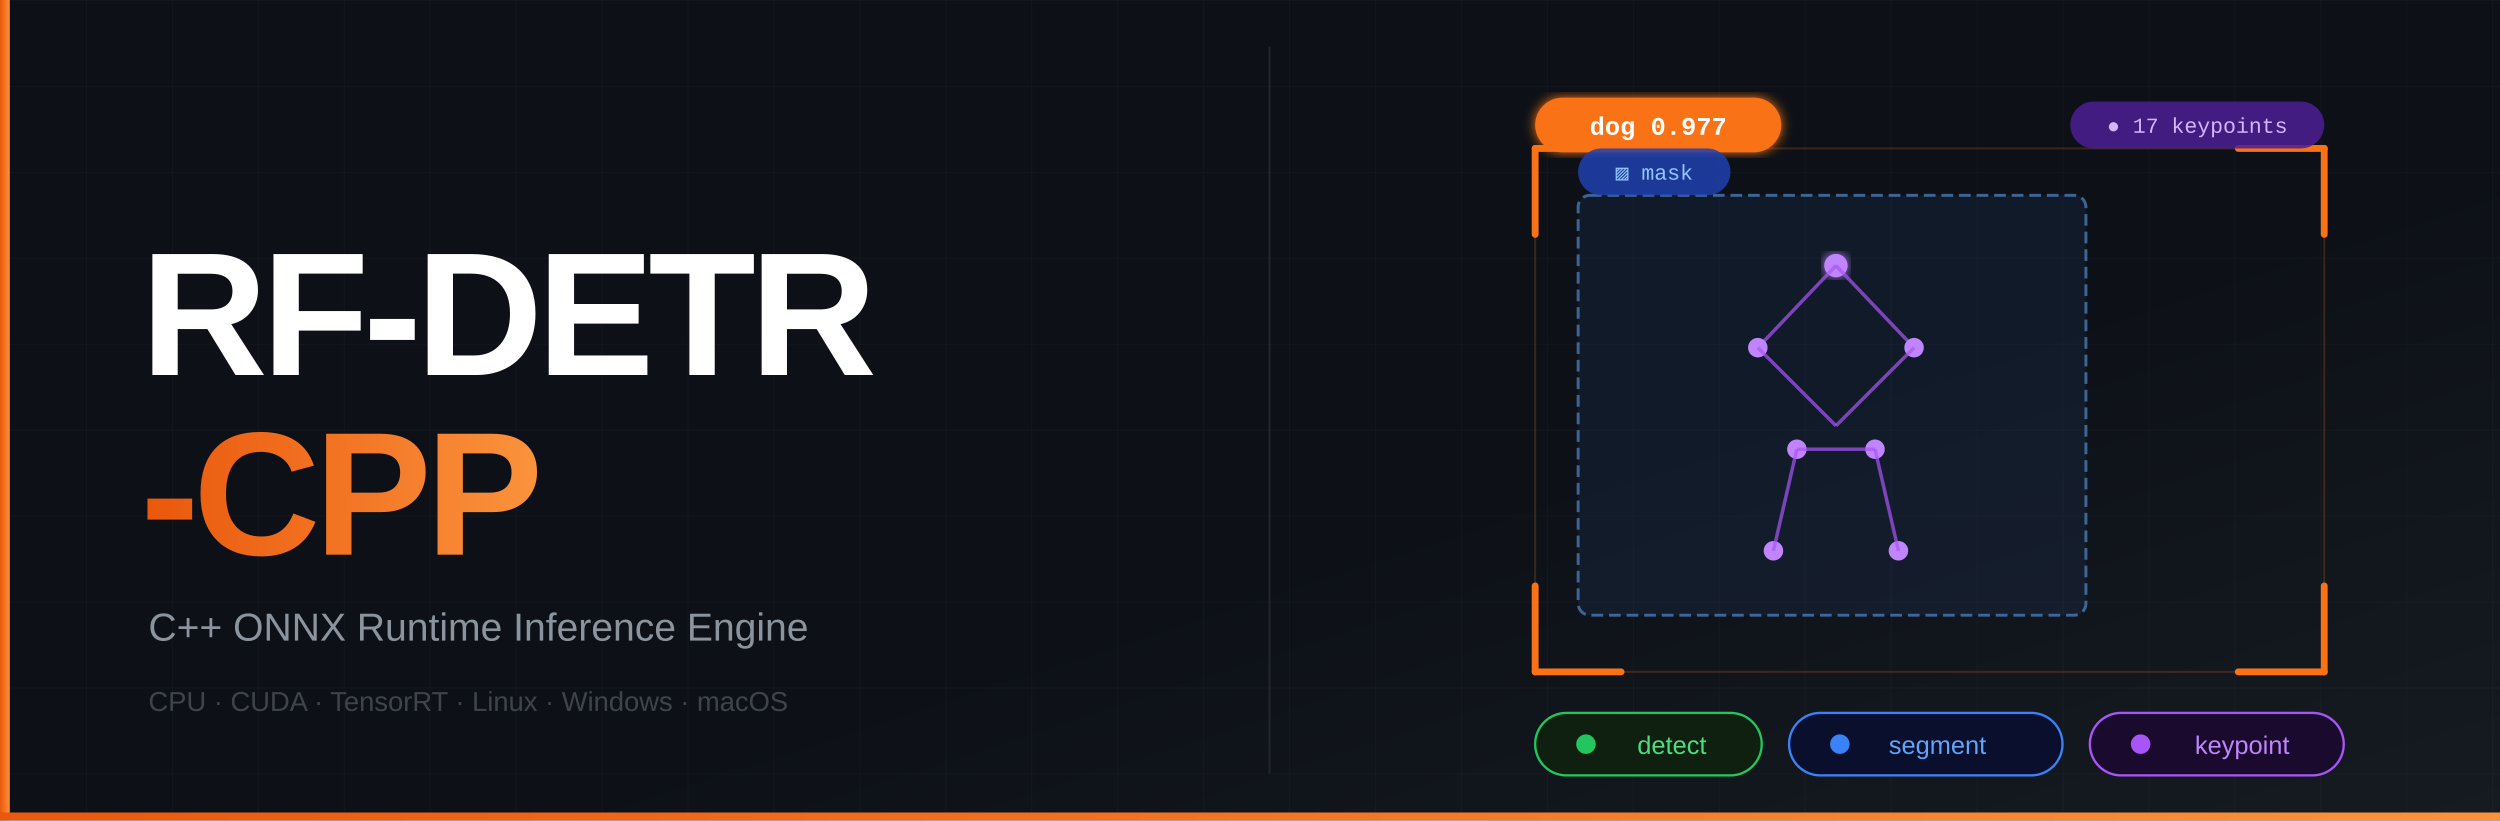
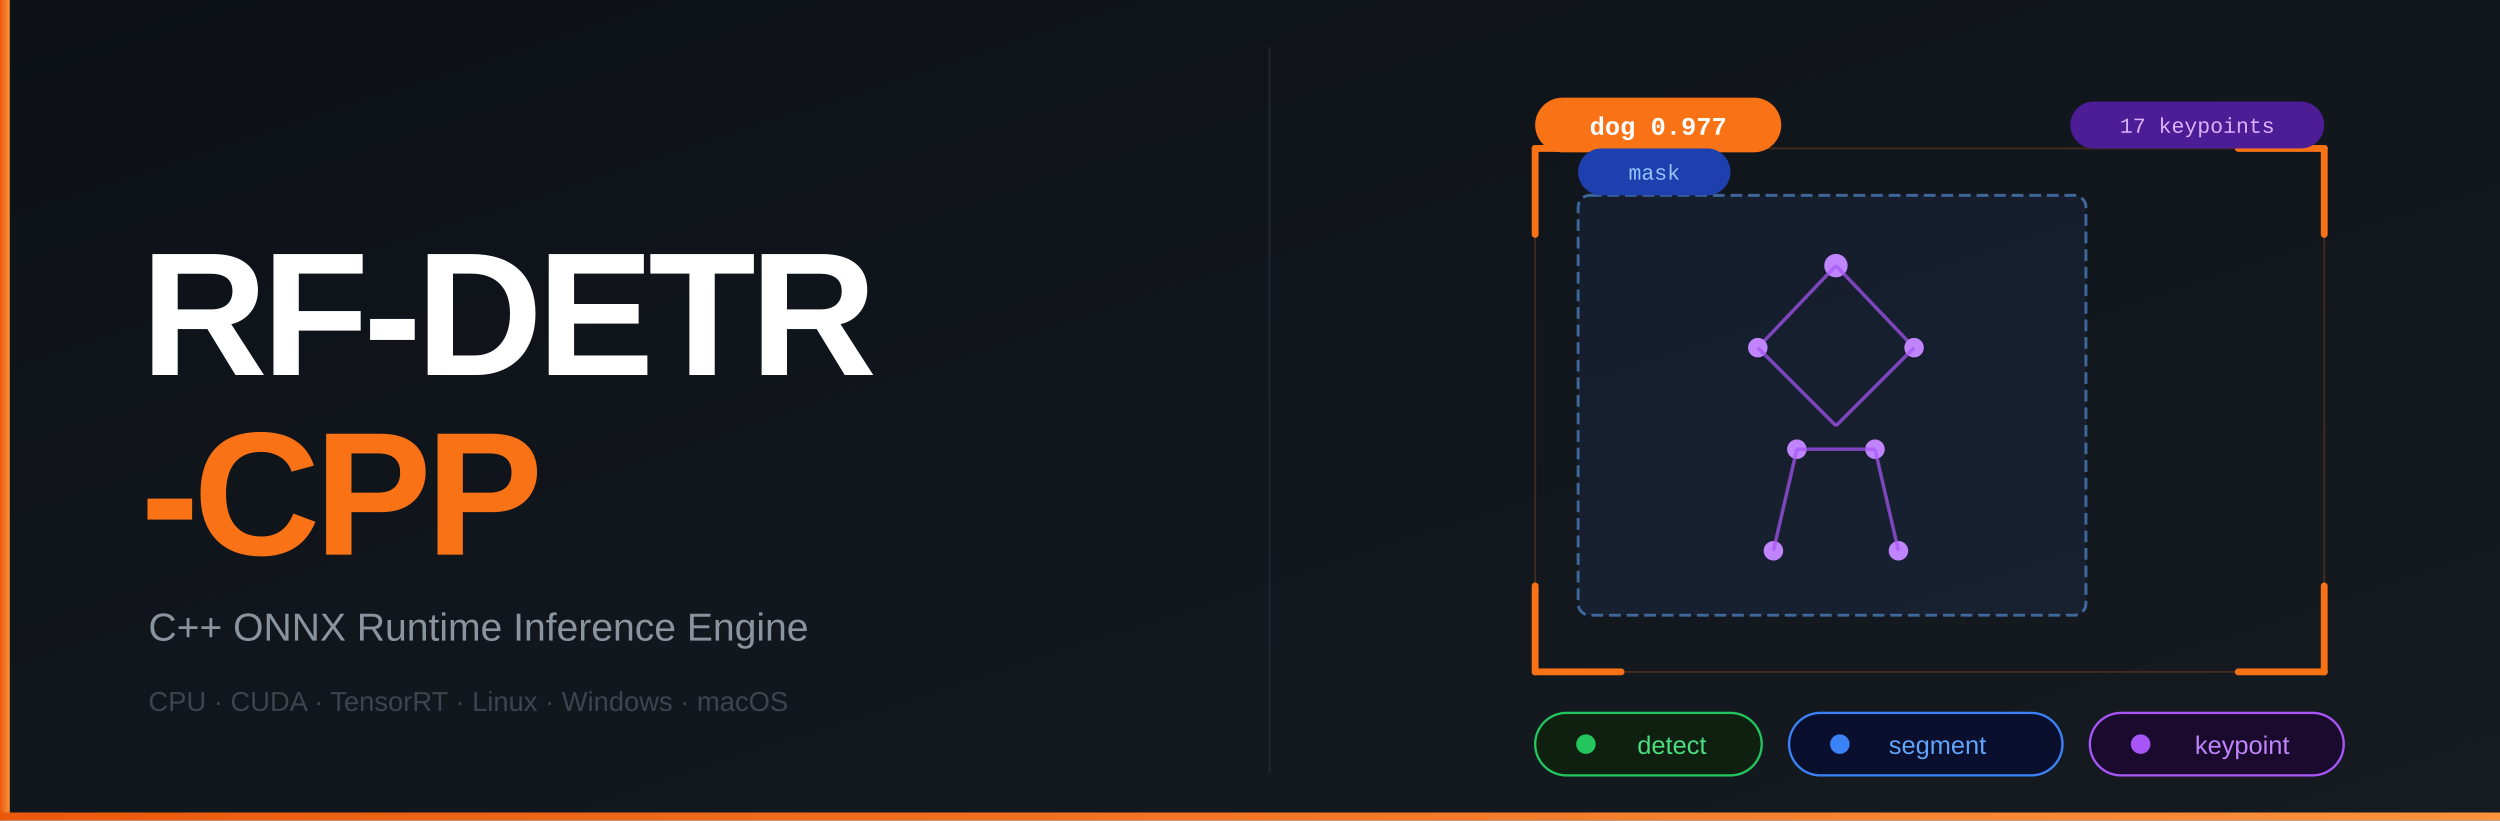
<svg xmlns="http://www.w3.org/2000/svg" width="1280" height="420">
  <defs>
    <linearGradient id="bgGrad" x1="0%" y1="0%" x2="100%" y2="100%">
      <stop offset="0%" stop-color="#0d1117" />
-       <stop offset="60%" stop-color="#0d1117" />
      <stop offset="100%" stop-color="#161b22" />
    </linearGradient>
    <linearGradient id="orangeGrad" x1="0%" y1="0%" x2="100%" y2="0%">
      <stop offset="0%" stop-color="#ea580c" />
      <stop offset="100%" stop-color="#fb923c" />
    </linearGradient>
-     <pattern id="grid" width="44" height="44" patternUnits="userSpaceOnUse">
-       <path d="M 44 0 L 0 0 0 44" fill="none" stroke="#ffffff" stroke-width="0.4" opacity="0.05" />
-     </pattern>
-     <filter id="glow">
-       <feGaussianBlur stdDeviation="3" result="coloredBlur" />
-       <feMerge>
-         <feMergeNode in="coloredBlur" />
-         <feMergeNode in="SourceGraphic" />
-       </feMerge>
-     </filter>
  </defs>
  <rect width="1280" height="420" fill="url(#bgGrad)" />
-   <rect width="1280" height="420" fill="url(#grid)" />
  <rect x="0" y="0" width="5" height="420" fill="url(#orangeGrad)" />
-   <text x="72" y="192" font-family="'Segoe UI', -apple-system, BlinkMacSystemFont, Arial, sans-serif" font-size="90" font-weight="700" letter-spacing="-3" fill="white">RF-DETR</text>
-   <text x="72" y="284" font-family="'Segoe UI', -apple-system, BlinkMacSystemFont, Arial, sans-serif" font-size="90" font-weight="700" letter-spacing="-3" fill="url(#orangeGrad)">-CPP</text>
+   <text x="72" y="192" font-family="'Segoe UI', -apple-system, BlinkMacSystemFont, Arial, sans-serif" font-size="90" font-weight="700" letter-spacing="-3" fill="#ffffff">RF-DETR</text>
+   <text x="72" y="284" font-family="'Segoe UI', -apple-system, BlinkMacSystemFont, Arial, sans-serif" font-size="90" font-weight="700" letter-spacing="-3" fill="#f97316">-CPP</text>
  <text x="76" y="328" font-family="'Segoe UI', Arial, sans-serif" font-size="20" fill="#8b949e">C++ ONNX Runtime Inference Engine</text>
  <text x="76" y="364" font-family="'Segoe UI', Arial, sans-serif" font-size="14" fill="#3d444d">CPU · CUDA · TensorRT  ·  Linux · Windows · macOS</text>
  <line x1="650" y1="24" x2="650" y2="396" stroke="#21262d" stroke-width="1" />
  <line x1="786" y1="76" x2="830" y2="76" stroke="#f97316" stroke-width="3.5" stroke-linecap="round" />
  <line x1="786" y1="76" x2="786" y2="120" stroke="#f97316" stroke-width="3.5" stroke-linecap="round" />
  <line x1="1190" y1="76" x2="1146" y2="76" stroke="#f97316" stroke-width="3.5" stroke-linecap="round" />
  <line x1="1190" y1="76" x2="1190" y2="120" stroke="#f97316" stroke-width="3.5" stroke-linecap="round" />
  <line x1="786" y1="344" x2="830" y2="344" stroke="#f97316" stroke-width="3.5" stroke-linecap="round" />
  <line x1="786" y1="344" x2="786" y2="300" stroke="#f97316" stroke-width="3.5" stroke-linecap="round" />
  <line x1="1190" y1="344" x2="1146" y2="344" stroke="#f97316" stroke-width="3.5" stroke-linecap="round" />
  <line x1="1190" y1="344" x2="1190" y2="300" stroke="#f97316" stroke-width="3.5" stroke-linecap="round" />
  <rect x="786" y="76" width="404" height="268" rx="3" fill="none" stroke="#f97316" stroke-width="1" opacity="0.2" />
-   <rect x="786" y="50" width="126" height="28" rx="14" fill="#f97316" filter="url(#glow)" />
-   <text x="849" y="69" text-anchor="middle" font-family="'Courier New', Courier, monospace" font-size="13" font-weight="600" fill="white">dog  0.977</text>
+   <rect x="786" y="50" width="126" height="28" rx="14" fill="#f97316" />
+   <text x="849" y="69" text-anchor="middle" font-family="'Courier New', Courier, monospace" font-size="13" font-weight="600" fill="#ffffff">dog  0.977</text>
  <rect x="808" y="100" width="260" height="215" rx="6" fill="#3b82f6" opacity="0.08" />
  <rect x="808" y="100" width="260" height="215" rx="6" fill="none" stroke="#60a5fa" stroke-width="1.5" stroke-dasharray="6 3" opacity="0.55" />
-   <rect x="808" y="76" width="78" height="24" rx="12" fill="#1e40af" opacity="0.85" />
-   <text x="847" y="92" text-anchor="middle" font-family="'Courier New', Courier, monospace" font-size="11" fill="#93c5fd">▨  mask</text>
-   <circle cx="940" cy="136" r="6" fill="#c084fc" filter="url(#glow)" />
+   <rect x="808" y="76" width="78" height="24" rx="12" fill="#1e40af" />
+   <text x="847" y="92" text-anchor="middle" font-family="'Courier New', Courier, monospace" font-size="11" fill="#93c5fd">mask</text>
+   <circle cx="940" cy="136" r="6" fill="#c084fc" />
  <line x1="940" y1="136" x2="900" y2="178" stroke="#a855f7" stroke-width="1.8" opacity="0.7" />
  <line x1="940" y1="136" x2="980" y2="178" stroke="#a855f7" stroke-width="1.8" opacity="0.7" />
  <circle cx="900" cy="178" r="5" fill="#c084fc" />
  <circle cx="980" cy="178" r="5" fill="#c084fc" />
  <line x1="900" y1="178" x2="940" y2="218" stroke="#a855f7" stroke-width="1.8" opacity="0.7" />
  <line x1="980" y1="178" x2="940" y2="218" stroke="#a855f7" stroke-width="1.8" opacity="0.7" />
  <circle cx="920" cy="230" r="5" fill="#c084fc" />
  <circle cx="960" cy="230" r="5" fill="#c084fc" />
  <line x1="920" y1="230" x2="960" y2="230" stroke="#a855f7" stroke-width="1.8" opacity="0.7" />
  <circle cx="908" cy="282" r="5" fill="#c084fc" />
  <circle cx="972" cy="282" r="5" fill="#c084fc" />
  <line x1="920" y1="230" x2="908" y2="282" stroke="#a855f7" stroke-width="1.8" opacity="0.7" />
  <line x1="960" y1="230" x2="972" y2="282" stroke="#a855f7" stroke-width="1.8" opacity="0.7" />
-   <rect x="1060" y="52" width="130" height="24" rx="12" fill="#4c1d95" opacity="0.85" />
-   <text x="1125" y="68" text-anchor="middle" font-family="'Courier New', Courier, monospace" font-size="11" fill="#d8b4fe">● 17 keypoints</text>
+   <rect x="1060" y="52" width="130" height="24" rx="12" fill="#4c1d95" />
+   <text x="1125" y="68" text-anchor="middle" font-family="'Courier New', Courier, monospace" font-size="11" fill="#d8b4fe">17 keypoints</text>
  <rect x="786" y="365" width="116" height="32" rx="16" fill="#0f2010" stroke="#22c55e" stroke-width="1.2" />
  <circle cx="812" cy="381" r="5" fill="#22c55e" />
  <text x="856" y="386" text-anchor="middle" font-family="'Segoe UI', Arial, sans-serif" font-size="13" font-weight="500" fill="#4ade80">detect</text>
  <rect x="916" y="365" width="140" height="32" rx="16" fill="#0a0f2e" stroke="#3b82f6" stroke-width="1.2" />
  <circle cx="942" cy="381" r="5" fill="#3b82f6" />
  <text x="992" y="386" text-anchor="middle" font-family="'Segoe UI', Arial, sans-serif" font-size="13" font-weight="500" fill="#60a5fa">segment</text>
  <rect x="1070" y="365" width="130" height="32" rx="16" fill="#1a0a2e" stroke="#a855f7" stroke-width="1.2" />
  <circle cx="1096" cy="381" r="5" fill="#a855f7" />
  <text x="1148" y="386" text-anchor="middle" font-family="'Segoe UI', Arial, sans-serif" font-size="13" font-weight="500" fill="#c084fc">keypoint</text>
  <rect x="0" y="416" width="1280" height="4" fill="url(#orangeGrad)" />
</svg>
